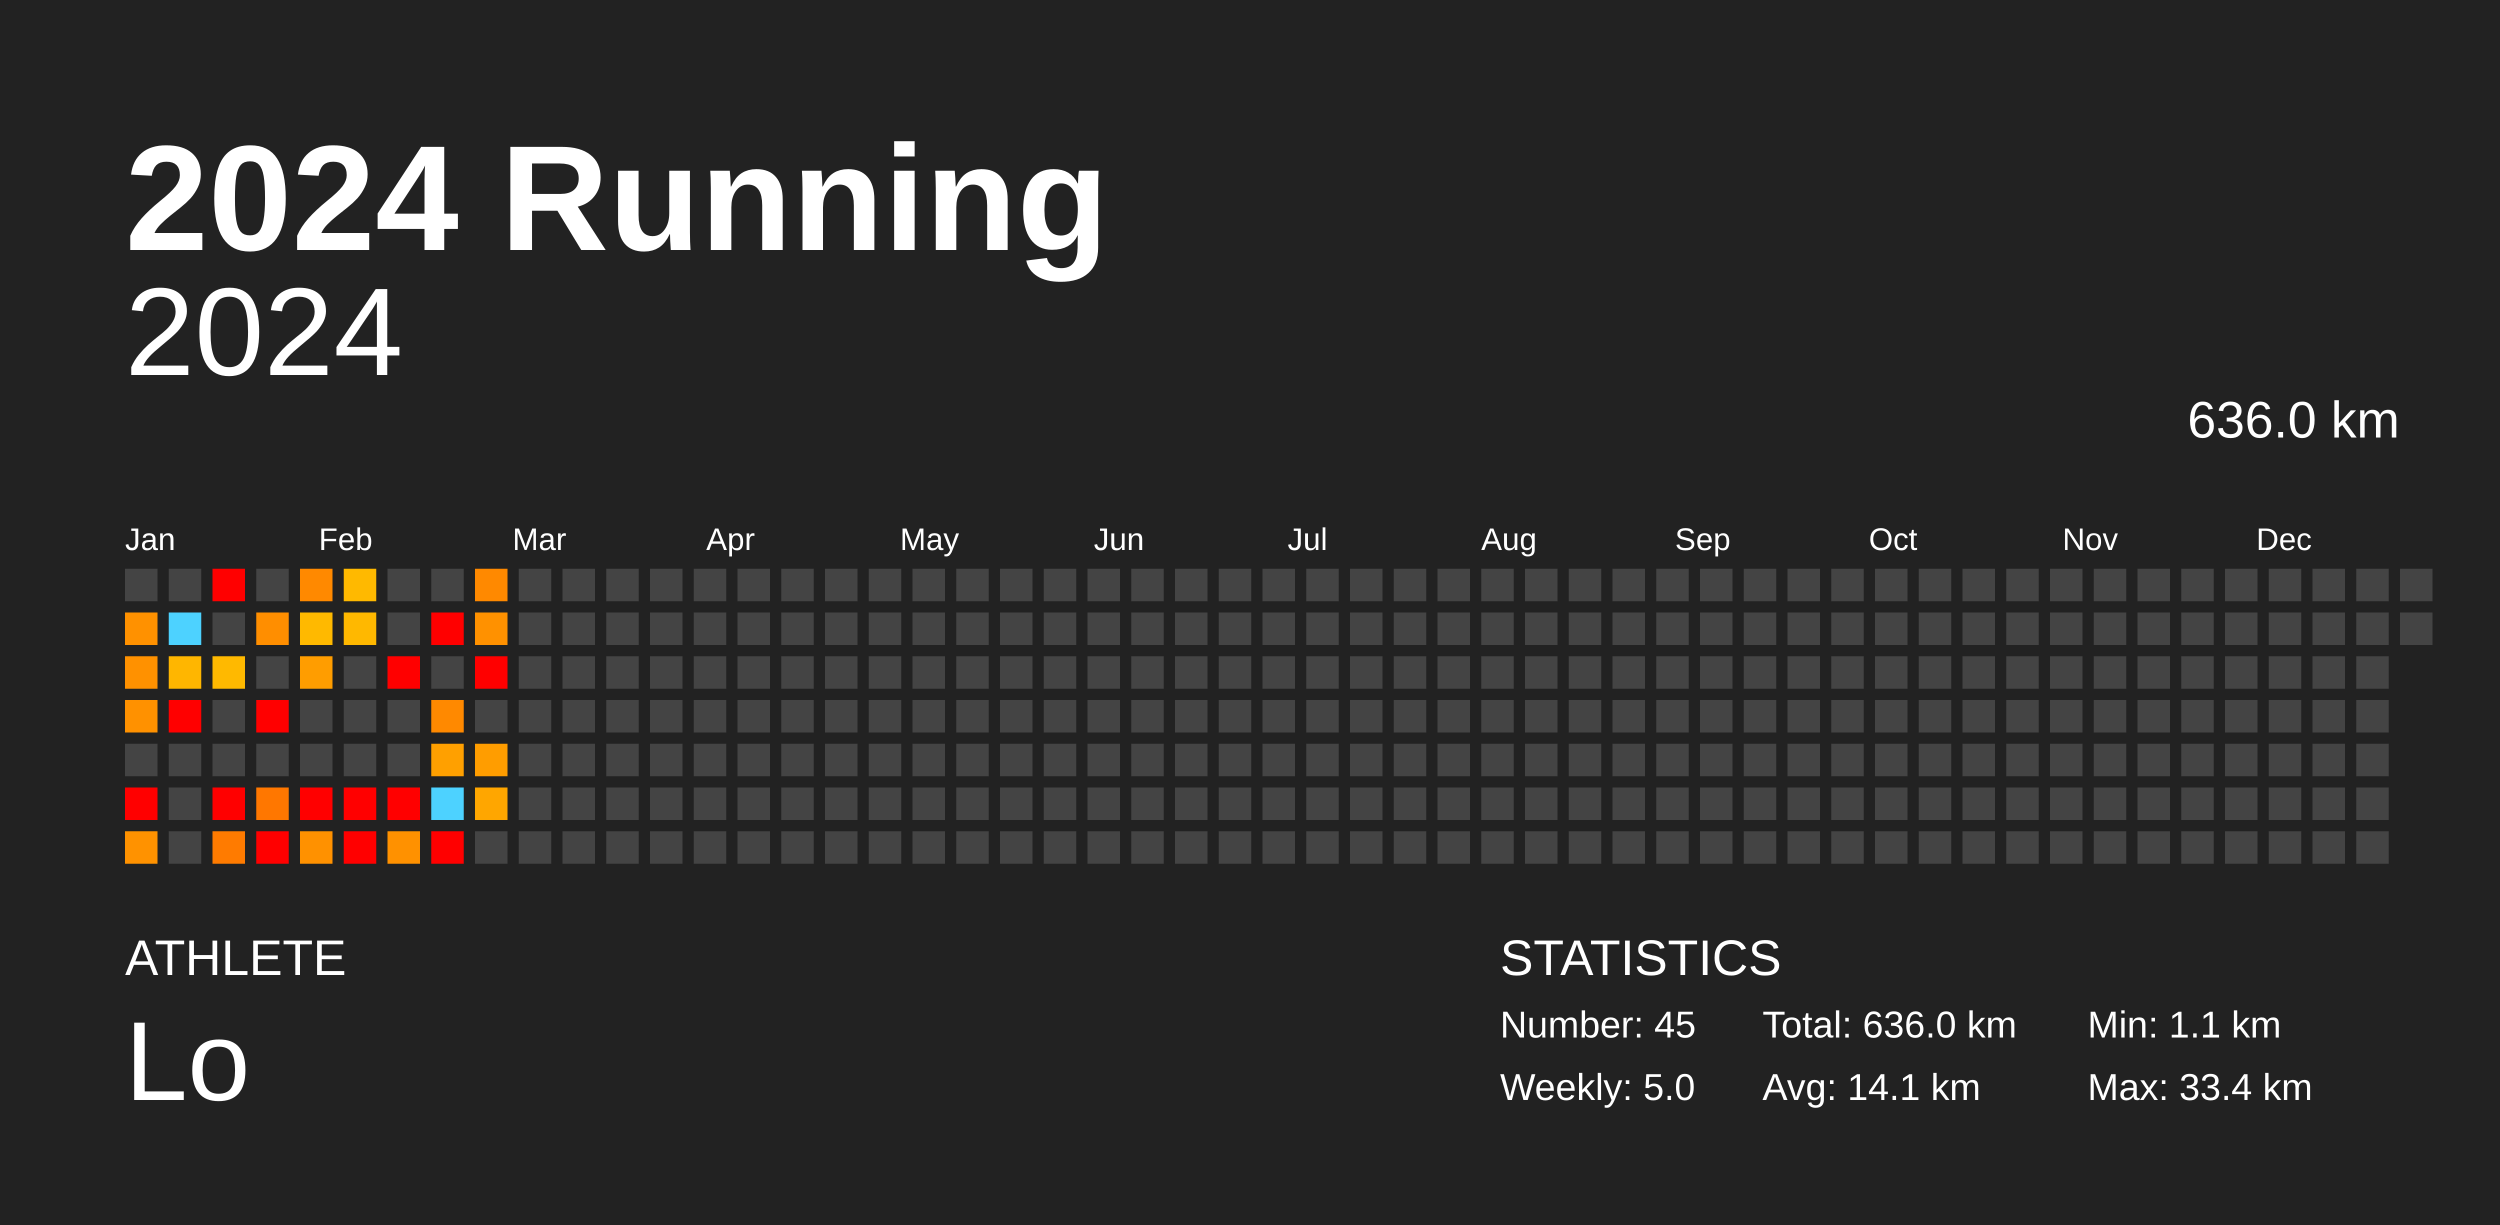
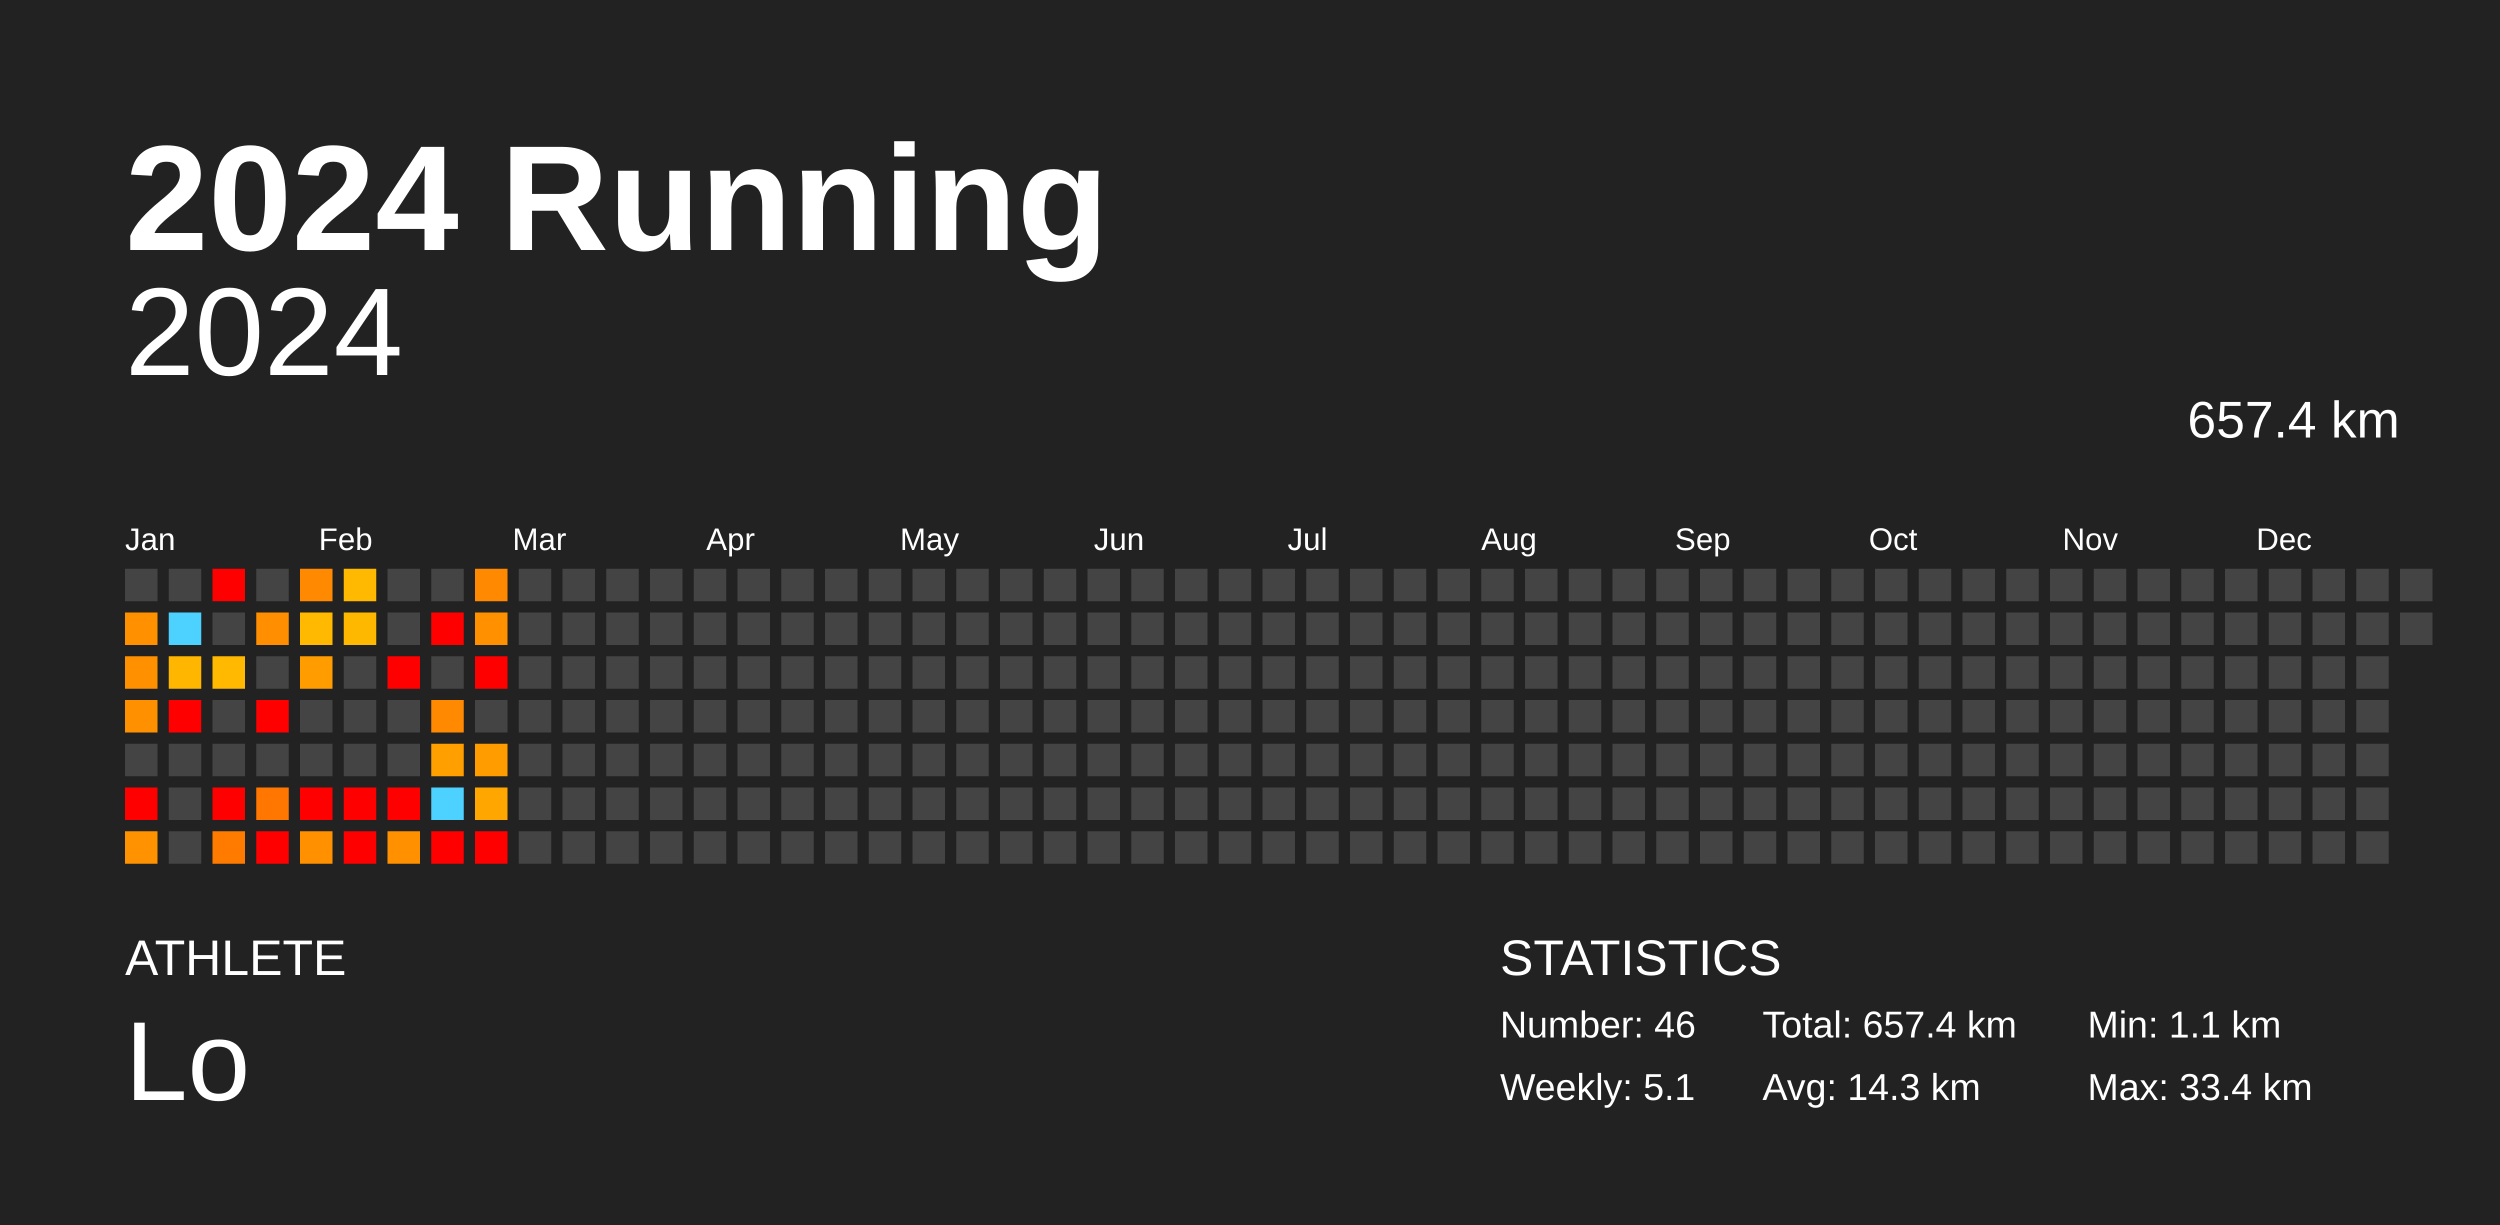
<svg xmlns="http://www.w3.org/2000/svg" baseProfile="full" height="98mm" version="1.1" viewBox="0,0,200,98" width="200mm">
  <defs />
  <rect fill="#222222" height="98" width="200" x="0" y="0" />
  <text fill="#FFFFFF" style="font-size:12px; font-family:Arial; font-weight:bold;" x="10" y="20">2024 Running</text>
  <text fill="#FFFFFF" style="font-size:4px; font-family:Arial" x="10" y="78">ATHLETE</text>
  <text fill="#FFFFFF" style="font-size:9px; font-family:Arial" x="10" y="88">Lo</text>
  <text fill="#FFFFFF" style="font-size:4px; font-family:Arial" x="120" y="78">STATISTICS</text>
-   <text fill="#FFFFFF" style="font-size:3px; font-family:Arial" x="120" y="83">Number: 45</text>
-   <text fill="#FFFFFF" style="font-size:3px; font-family:Arial" x="120" y="88">Weekly: 5.0</text>
-   <text fill="#FFFFFF" style="font-size:3px; font-family:Arial" x="141" y="83">Total: 636.0 km</text>
-   <text fill="#FFFFFF" style="font-size:3px; font-family:Arial" x="141" y="88">Avg: 14.1 km</text>
+   <text fill="#FFFFFF" style="font-size:3px; font-family:Arial" x="120" y="83">Number: 46</text>
+   <text fill="#FFFFFF" style="font-size:3px; font-family:Arial" x="120" y="88">Weekly: 5.1</text>
+   <text fill="#FFFFFF" style="font-size:3px; font-family:Arial" x="141" y="83">Total: 657.4 km</text>
+   <text fill="#FFFFFF" style="font-size:3px; font-family:Arial" x="141" y="88">Avg: 14.3 km</text>
  <text fill="#FFFFFF" style="font-size:3px; font-family:Arial" x="167" y="83">Min: 1.1 km</text>
  <text fill="#FFFFFF" style="font-size:3px; font-family:Arial" x="167" y="88">Max: 33.4 km</text>
  <text alignment-baseline="hanging" fill="#FFFFFF" style="font-size:10.0px; font-family:Arial;" x="10" y="30">2024</text>
-   <text alignment-baseline="hanging" fill="#FFFFFF" style="font-size:4.125px; font-family:Arial;" x="175" y="35">636.0 km</text>
+   <text alignment-baseline="hanging" fill="#FFFFFF" style="font-size:4.125px; font-family:Arial;" x="175" y="35">657.4 km</text>
  <text fill="#FFFFFF" style="font-size:2.5px; font-family:Arial" x="10.0" y="44">Jan</text>
  <text fill="#FFFFFF" style="font-size:2.5px; font-family:Arial" x="25.5" y="44">Feb</text>
  <text fill="#FFFFFF" style="font-size:2.5px; font-family:Arial" x="41.0" y="44">Mar</text>
  <text fill="#FFFFFF" style="font-size:2.5px; font-family:Arial" x="56.5" y="44">Apr</text>
  <text fill="#FFFFFF" style="font-size:2.5px; font-family:Arial" x="72.0" y="44">May</text>
  <text fill="#FFFFFF" style="font-size:2.5px; font-family:Arial" x="87.5" y="44">Jun</text>
  <text fill="#FFFFFF" style="font-size:2.5px; font-family:Arial" x="103.0" y="44">Jul</text>
  <text fill="#FFFFFF" style="font-size:2.5px; font-family:Arial" x="118.5" y="44">Aug</text>
  <text fill="#FFFFFF" style="font-size:2.5px; font-family:Arial" x="134.0" y="44">Sep</text>
  <text fill="#FFFFFF" style="font-size:2.5px; font-family:Arial" x="149.5" y="44">Oct</text>
  <text fill="#FFFFFF" style="font-size:2.5px; font-family:Arial" x="165.0" y="44">Nov</text>
  <text fill="#FFFFFF" style="font-size:2.5px; font-family:Arial" x="180.5" y="44">Dec</text>
  <rect fill="#444444" height="2.6" width="2.6" x="10.0" y="45.5" />
  <rect fill="#ff9100" height="2.6" width="2.6" x="10.0" y="49.0" />
  <rect fill="#ff9100" height="2.6" width="2.6" x="10.0" y="52.5" />
  <rect fill="#ff9100" height="2.6" width="2.6" x="10.0" y="56.0" />
  <rect fill="#444444" height="2.6" width="2.6" x="10.0" y="59.5" />
  <rect fill="red" height="2.6" width="2.6" x="10.0" y="63.0" />
  <rect fill="#ff9200" height="2.6" width="2.6" x="10.0" y="66.5" />
  <rect fill="#444444" height="2.6" width="2.6" x="13.5" y="45.5" />
  <rect fill="#4dd2ff" height="2.6" width="2.6" x="13.5" y="49.0" />
  <rect fill="#ffb600" height="2.6" width="2.6" x="13.5" y="52.5" />
  <rect fill="red" height="2.6" width="2.6" x="13.5" y="56.0" />
  <rect fill="#444444" height="2.6" width="2.6" x="13.5" y="59.5" />
  <rect fill="#444444" height="2.6" width="2.6" x="13.5" y="63.0" />
  <rect fill="#444444" height="2.6" width="2.6" x="13.5" y="66.5" />
  <rect fill="red" height="2.6" width="2.6" x="17.0" y="45.5" />
  <rect fill="#444444" height="2.6" width="2.6" x="17.0" y="49.0" />
  <rect fill="#ffb900" height="2.6" width="2.6" x="17.0" y="52.5" />
  <rect fill="#444444" height="2.6" width="2.6" x="17.0" y="56.0" />
  <rect fill="#444444" height="2.6" width="2.6" x="17.0" y="59.5" />
  <rect fill="red" height="2.6" width="2.6" x="17.0" y="63.0" />
  <rect fill="#ff7b00" height="2.6" width="2.6" x="17.0" y="66.5" />
  <rect fill="#444444" height="2.6" width="2.6" x="20.5" y="45.5" />
  <rect fill="#ff8e00" height="2.6" width="2.6" x="20.5" y="49.0" />
  <rect fill="#444444" height="2.6" width="2.6" x="20.5" y="52.5" />
  <rect fill="red" height="2.6" width="2.6" x="20.5" y="56.0" />
  <rect fill="#444444" height="2.6" width="2.6" x="20.5" y="59.5" />
  <rect fill="#ff7700" height="2.6" width="2.6" x="20.5" y="63.0" />
  <rect fill="red" height="2.6" width="2.6" x="20.5" y="66.5" />
  <rect fill="#ff8900" height="2.6" width="2.6" x="24.0" y="45.5" />
  <rect fill="#ffb900" height="2.6" width="2.6" x="24.0" y="49.0" />
  <rect fill="#ff9d00" height="2.6" width="2.6" x="24.0" y="52.5" />
  <rect fill="#444444" height="2.6" width="2.6" x="24.0" y="56.0" />
  <rect fill="#444444" height="2.6" width="2.6" x="24.0" y="59.5" />
  <rect fill="red" height="2.6" width="2.6" x="24.0" y="63.0" />
  <rect fill="#ff9100" height="2.6" width="2.6" x="24.0" y="66.5" />
  <rect fill="#ffb900" height="2.6" width="2.6" x="27.5" y="45.5" />
  <rect fill="#ffb800" height="2.6" width="2.6" x="27.5" y="49.0" />
  <rect fill="#444444" height="2.6" width="2.6" x="27.5" y="52.5" />
  <rect fill="#444444" height="2.6" width="2.6" x="27.5" y="56.0" />
  <rect fill="#444444" height="2.6" width="2.6" x="27.5" y="59.5" />
  <rect fill="red" height="2.6" width="2.6" x="27.5" y="63.0" />
  <rect fill="red" height="2.6" width="2.6" x="27.5" y="66.5" />
  <rect fill="#444444" height="2.6" width="2.6" x="31.0" y="45.5" />
  <rect fill="#444444" height="2.6" width="2.6" x="31.0" y="49.0" />
  <rect fill="red" height="2.6" width="2.6" x="31.0" y="52.5" />
  <rect fill="#444444" height="2.6" width="2.6" x="31.0" y="56.0" />
  <rect fill="#444444" height="2.6" width="2.6" x="31.0" y="59.5" />
  <rect fill="red" height="2.6" width="2.6" x="31.0" y="63.0" />
  <rect fill="#ff9100" height="2.6" width="2.6" x="31.0" y="66.5" />
  <rect fill="#444444" height="2.6" width="2.6" x="34.5" y="45.5" />
  <rect fill="red" height="2.6" width="2.6" x="34.5" y="49.0" />
  <rect fill="#444444" height="2.6" width="2.6" x="34.5" y="52.5" />
  <rect fill="#ff8900" height="2.6" width="2.6" x="34.5" y="56.0" />
  <rect fill="#ffa000" height="2.6" width="2.6" x="34.5" y="59.5" />
  <rect fill="#4dd2ff" height="2.6" width="2.6" x="34.5" y="63.0" />
  <rect fill="red" height="2.6" width="2.6" x="34.5" y="66.5" />
  <rect fill="#ff8900" height="2.6" width="2.6" x="38.0" y="45.5" />
  <rect fill="#ff9100" height="2.6" width="2.6" x="38.0" y="49.0" />
  <rect fill="red" height="2.6" width="2.6" x="38.0" y="52.5" />
  <rect fill="#444444" height="2.6" width="2.6" x="38.0" y="56.0" />
  <rect fill="#ff9d00" height="2.6" width="2.6" x="38.0" y="59.5" />
  <rect fill="#ffa600" height="2.6" width="2.6" x="38.0" y="63.0" />
-   <rect fill="#444444" height="2.6" width="2.6" x="38.0" y="66.5" />
+   <rect fill="red" height="2.6" width="2.6" x="38.0" y="66.5" />
  <rect fill="#444444" height="2.6" width="2.6" x="41.5" y="45.5" />
  <rect fill="#444444" height="2.6" width="2.6" x="41.5" y="49.0" />
  <rect fill="#444444" height="2.6" width="2.6" x="41.5" y="52.5" />
  <rect fill="#444444" height="2.6" width="2.6" x="41.5" y="56.0" />
  <rect fill="#444444" height="2.6" width="2.6" x="41.5" y="59.5" />
  <rect fill="#444444" height="2.6" width="2.6" x="41.5" y="63.0" />
  <rect fill="#444444" height="2.6" width="2.6" x="41.5" y="66.5" />
  <rect fill="#444444" height="2.6" width="2.6" x="45.0" y="45.5" />
  <rect fill="#444444" height="2.6" width="2.6" x="45.0" y="49.0" />
  <rect fill="#444444" height="2.6" width="2.6" x="45.0" y="52.5" />
  <rect fill="#444444" height="2.6" width="2.6" x="45.0" y="56.0" />
  <rect fill="#444444" height="2.6" width="2.6" x="45.0" y="59.5" />
  <rect fill="#444444" height="2.6" width="2.6" x="45.0" y="63.0" />
  <rect fill="#444444" height="2.6" width="2.6" x="45.0" y="66.5" />
  <rect fill="#444444" height="2.6" width="2.6" x="48.5" y="45.5" />
  <rect fill="#444444" height="2.6" width="2.6" x="48.5" y="49.0" />
  <rect fill="#444444" height="2.6" width="2.6" x="48.5" y="52.5" />
  <rect fill="#444444" height="2.6" width="2.6" x="48.5" y="56.0" />
  <rect fill="#444444" height="2.6" width="2.6" x="48.5" y="59.5" />
  <rect fill="#444444" height="2.6" width="2.6" x="48.5" y="63.0" />
  <rect fill="#444444" height="2.6" width="2.6" x="48.5" y="66.5" />
  <rect fill="#444444" height="2.6" width="2.6" x="52.0" y="45.5" />
  <rect fill="#444444" height="2.6" width="2.6" x="52.0" y="49.0" />
  <rect fill="#444444" height="2.6" width="2.6" x="52.0" y="52.5" />
  <rect fill="#444444" height="2.6" width="2.6" x="52.0" y="56.0" />
  <rect fill="#444444" height="2.6" width="2.6" x="52.0" y="59.5" />
  <rect fill="#444444" height="2.6" width="2.6" x="52.0" y="63.0" />
  <rect fill="#444444" height="2.6" width="2.6" x="52.0" y="66.5" />
  <rect fill="#444444" height="2.6" width="2.6" x="55.5" y="45.5" />
  <rect fill="#444444" height="2.6" width="2.6" x="55.5" y="49.0" />
  <rect fill="#444444" height="2.6" width="2.6" x="55.5" y="52.5" />
  <rect fill="#444444" height="2.6" width="2.6" x="55.5" y="56.0" />
  <rect fill="#444444" height="2.6" width="2.6" x="55.5" y="59.5" />
  <rect fill="#444444" height="2.6" width="2.6" x="55.5" y="63.0" />
  <rect fill="#444444" height="2.6" width="2.6" x="55.5" y="66.5" />
  <rect fill="#444444" height="2.6" width="2.6" x="59.0" y="45.5" />
  <rect fill="#444444" height="2.6" width="2.6" x="59.0" y="49.0" />
  <rect fill="#444444" height="2.6" width="2.6" x="59.0" y="52.5" />
  <rect fill="#444444" height="2.6" width="2.6" x="59.0" y="56.0" />
  <rect fill="#444444" height="2.6" width="2.6" x="59.0" y="59.5" />
  <rect fill="#444444" height="2.6" width="2.6" x="59.0" y="63.0" />
  <rect fill="#444444" height="2.6" width="2.6" x="59.0" y="66.5" />
  <rect fill="#444444" height="2.6" width="2.6" x="62.5" y="45.5" />
  <rect fill="#444444" height="2.6" width="2.6" x="62.5" y="49.0" />
  <rect fill="#444444" height="2.6" width="2.6" x="62.5" y="52.5" />
  <rect fill="#444444" height="2.6" width="2.6" x="62.5" y="56.0" />
  <rect fill="#444444" height="2.6" width="2.6" x="62.5" y="59.5" />
  <rect fill="#444444" height="2.6" width="2.6" x="62.5" y="63.0" />
  <rect fill="#444444" height="2.6" width="2.6" x="62.5" y="66.5" />
  <rect fill="#444444" height="2.6" width="2.6" x="66.0" y="45.5" />
  <rect fill="#444444" height="2.6" width="2.6" x="66.0" y="49.0" />
  <rect fill="#444444" height="2.6" width="2.6" x="66.0" y="52.5" />
  <rect fill="#444444" height="2.6" width="2.6" x="66.0" y="56.0" />
  <rect fill="#444444" height="2.6" width="2.6" x="66.0" y="59.5" />
  <rect fill="#444444" height="2.6" width="2.6" x="66.0" y="63.0" />
  <rect fill="#444444" height="2.6" width="2.6" x="66.0" y="66.5" />
  <rect fill="#444444" height="2.6" width="2.6" x="69.5" y="45.5" />
  <rect fill="#444444" height="2.6" width="2.6" x="69.5" y="49.0" />
  <rect fill="#444444" height="2.6" width="2.6" x="69.5" y="52.5" />
  <rect fill="#444444" height="2.6" width="2.6" x="69.5" y="56.0" />
  <rect fill="#444444" height="2.6" width="2.6" x="69.5" y="59.5" />
  <rect fill="#444444" height="2.6" width="2.6" x="69.5" y="63.0" />
  <rect fill="#444444" height="2.6" width="2.6" x="69.5" y="66.5" />
  <rect fill="#444444" height="2.6" width="2.6" x="73.0" y="45.5" />
  <rect fill="#444444" height="2.6" width="2.6" x="73.0" y="49.0" />
  <rect fill="#444444" height="2.6" width="2.6" x="73.0" y="52.5" />
  <rect fill="#444444" height="2.6" width="2.6" x="73.0" y="56.0" />
  <rect fill="#444444" height="2.6" width="2.6" x="73.0" y="59.5" />
  <rect fill="#444444" height="2.6" width="2.6" x="73.0" y="63.0" />
  <rect fill="#444444" height="2.6" width="2.6" x="73.0" y="66.5" />
  <rect fill="#444444" height="2.6" width="2.6" x="76.5" y="45.5" />
  <rect fill="#444444" height="2.6" width="2.6" x="76.5" y="49.0" />
  <rect fill="#444444" height="2.6" width="2.6" x="76.5" y="52.5" />
  <rect fill="#444444" height="2.6" width="2.6" x="76.5" y="56.0" />
  <rect fill="#444444" height="2.6" width="2.6" x="76.5" y="59.5" />
  <rect fill="#444444" height="2.6" width="2.6" x="76.5" y="63.0" />
  <rect fill="#444444" height="2.6" width="2.6" x="76.5" y="66.5" />
  <rect fill="#444444" height="2.6" width="2.6" x="80.0" y="45.5" />
  <rect fill="#444444" height="2.6" width="2.6" x="80.0" y="49.0" />
  <rect fill="#444444" height="2.6" width="2.6" x="80.0" y="52.5" />
  <rect fill="#444444" height="2.6" width="2.6" x="80.0" y="56.0" />
  <rect fill="#444444" height="2.6" width="2.6" x="80.0" y="59.5" />
  <rect fill="#444444" height="2.6" width="2.6" x="80.0" y="63.0" />
  <rect fill="#444444" height="2.6" width="2.6" x="80.0" y="66.5" />
  <rect fill="#444444" height="2.6" width="2.6" x="83.5" y="45.5" />
  <rect fill="#444444" height="2.6" width="2.6" x="83.5" y="49.0" />
  <rect fill="#444444" height="2.6" width="2.6" x="83.5" y="52.5" />
  <rect fill="#444444" height="2.6" width="2.6" x="83.5" y="56.0" />
  <rect fill="#444444" height="2.6" width="2.6" x="83.5" y="59.5" />
  <rect fill="#444444" height="2.6" width="2.6" x="83.5" y="63.0" />
  <rect fill="#444444" height="2.6" width="2.6" x="83.5" y="66.5" />
  <rect fill="#444444" height="2.6" width="2.6" x="87.0" y="45.5" />
  <rect fill="#444444" height="2.6" width="2.6" x="87.0" y="49.0" />
  <rect fill="#444444" height="2.6" width="2.6" x="87.0" y="52.5" />
  <rect fill="#444444" height="2.6" width="2.6" x="87.0" y="56.0" />
  <rect fill="#444444" height="2.6" width="2.6" x="87.0" y="59.5" />
  <rect fill="#444444" height="2.6" width="2.6" x="87.0" y="63.0" />
  <rect fill="#444444" height="2.6" width="2.6" x="87.0" y="66.5" />
  <rect fill="#444444" height="2.6" width="2.6" x="90.5" y="45.5" />
  <rect fill="#444444" height="2.6" width="2.6" x="90.5" y="49.0" />
  <rect fill="#444444" height="2.6" width="2.6" x="90.5" y="52.5" />
  <rect fill="#444444" height="2.6" width="2.6" x="90.5" y="56.0" />
  <rect fill="#444444" height="2.6" width="2.6" x="90.5" y="59.5" />
  <rect fill="#444444" height="2.6" width="2.6" x="90.5" y="63.0" />
  <rect fill="#444444" height="2.6" width="2.6" x="90.5" y="66.5" />
  <rect fill="#444444" height="2.6" width="2.6" x="94.0" y="45.5" />
  <rect fill="#444444" height="2.6" width="2.6" x="94.0" y="49.0" />
  <rect fill="#444444" height="2.6" width="2.6" x="94.0" y="52.5" />
  <rect fill="#444444" height="2.6" width="2.6" x="94.0" y="56.0" />
  <rect fill="#444444" height="2.6" width="2.6" x="94.0" y="59.5" />
  <rect fill="#444444" height="2.6" width="2.6" x="94.0" y="63.0" />
  <rect fill="#444444" height="2.6" width="2.6" x="94.0" y="66.5" />
  <rect fill="#444444" height="2.6" width="2.6" x="97.5" y="45.5" />
  <rect fill="#444444" height="2.6" width="2.6" x="97.5" y="49.0" />
  <rect fill="#444444" height="2.6" width="2.6" x="97.5" y="52.5" />
  <rect fill="#444444" height="2.6" width="2.6" x="97.5" y="56.0" />
  <rect fill="#444444" height="2.6" width="2.6" x="97.5" y="59.5" />
  <rect fill="#444444" height="2.6" width="2.6" x="97.5" y="63.0" />
  <rect fill="#444444" height="2.6" width="2.6" x="97.5" y="66.5" />
  <rect fill="#444444" height="2.6" width="2.6" x="101.0" y="45.5" />
  <rect fill="#444444" height="2.6" width="2.6" x="101.0" y="49.0" />
  <rect fill="#444444" height="2.6" width="2.6" x="101.0" y="52.5" />
  <rect fill="#444444" height="2.6" width="2.6" x="101.0" y="56.0" />
  <rect fill="#444444" height="2.6" width="2.6" x="101.0" y="59.5" />
  <rect fill="#444444" height="2.6" width="2.6" x="101.0" y="63.0" />
  <rect fill="#444444" height="2.6" width="2.6" x="101.0" y="66.5" />
  <rect fill="#444444" height="2.6" width="2.6" x="104.5" y="45.5" />
  <rect fill="#444444" height="2.6" width="2.6" x="104.5" y="49.0" />
  <rect fill="#444444" height="2.6" width="2.6" x="104.5" y="52.5" />
  <rect fill="#444444" height="2.6" width="2.6" x="104.5" y="56.0" />
  <rect fill="#444444" height="2.6" width="2.6" x="104.5" y="59.5" />
  <rect fill="#444444" height="2.6" width="2.6" x="104.5" y="63.0" />
  <rect fill="#444444" height="2.6" width="2.6" x="104.5" y="66.5" />
  <rect fill="#444444" height="2.6" width="2.6" x="108.0" y="45.5" />
  <rect fill="#444444" height="2.6" width="2.6" x="108.0" y="49.0" />
  <rect fill="#444444" height="2.6" width="2.6" x="108.0" y="52.5" />
  <rect fill="#444444" height="2.6" width="2.6" x="108.0" y="56.0" />
  <rect fill="#444444" height="2.6" width="2.6" x="108.0" y="59.5" />
  <rect fill="#444444" height="2.6" width="2.6" x="108.0" y="63.0" />
  <rect fill="#444444" height="2.6" width="2.6" x="108.0" y="66.5" />
  <rect fill="#444444" height="2.6" width="2.6" x="111.5" y="45.5" />
  <rect fill="#444444" height="2.6" width="2.6" x="111.5" y="49.0" />
  <rect fill="#444444" height="2.6" width="2.6" x="111.5" y="52.5" />
  <rect fill="#444444" height="2.6" width="2.6" x="111.5" y="56.0" />
  <rect fill="#444444" height="2.6" width="2.6" x="111.5" y="59.5" />
  <rect fill="#444444" height="2.6" width="2.6" x="111.5" y="63.0" />
  <rect fill="#444444" height="2.6" width="2.6" x="111.5" y="66.5" />
  <rect fill="#444444" height="2.6" width="2.6" x="115.0" y="45.5" />
  <rect fill="#444444" height="2.6" width="2.6" x="115.0" y="49.0" />
  <rect fill="#444444" height="2.6" width="2.6" x="115.0" y="52.5" />
  <rect fill="#444444" height="2.6" width="2.6" x="115.0" y="56.0" />
  <rect fill="#444444" height="2.6" width="2.6" x="115.0" y="59.5" />
  <rect fill="#444444" height="2.6" width="2.6" x="115.0" y="63.0" />
  <rect fill="#444444" height="2.6" width="2.6" x="115.0" y="66.5" />
  <rect fill="#444444" height="2.6" width="2.6" x="118.5" y="45.5" />
  <rect fill="#444444" height="2.6" width="2.6" x="118.5" y="49.0" />
  <rect fill="#444444" height="2.6" width="2.6" x="118.5" y="52.5" />
  <rect fill="#444444" height="2.6" width="2.6" x="118.5" y="56.0" />
  <rect fill="#444444" height="2.6" width="2.6" x="118.5" y="59.5" />
  <rect fill="#444444" height="2.6" width="2.6" x="118.5" y="63.0" />
  <rect fill="#444444" height="2.6" width="2.6" x="118.5" y="66.5" />
  <rect fill="#444444" height="2.6" width="2.6" x="122.0" y="45.5" />
  <rect fill="#444444" height="2.6" width="2.6" x="122.0" y="49.0" />
  <rect fill="#444444" height="2.6" width="2.6" x="122.0" y="52.5" />
  <rect fill="#444444" height="2.6" width="2.6" x="122.0" y="56.0" />
  <rect fill="#444444" height="2.6" width="2.6" x="122.0" y="59.5" />
  <rect fill="#444444" height="2.6" width="2.6" x="122.0" y="63.0" />
  <rect fill="#444444" height="2.6" width="2.6" x="122.0" y="66.5" />
  <rect fill="#444444" height="2.6" width="2.6" x="125.5" y="45.5" />
  <rect fill="#444444" height="2.6" width="2.6" x="125.5" y="49.0" />
  <rect fill="#444444" height="2.6" width="2.6" x="125.5" y="52.5" />
  <rect fill="#444444" height="2.6" width="2.6" x="125.5" y="56.0" />
  <rect fill="#444444" height="2.6" width="2.6" x="125.5" y="59.5" />
  <rect fill="#444444" height="2.6" width="2.6" x="125.5" y="63.0" />
  <rect fill="#444444" height="2.6" width="2.6" x="125.5" y="66.5" />
  <rect fill="#444444" height="2.6" width="2.6" x="129.0" y="45.5" />
  <rect fill="#444444" height="2.6" width="2.6" x="129.0" y="49.0" />
  <rect fill="#444444" height="2.6" width="2.6" x="129.0" y="52.5" />
  <rect fill="#444444" height="2.6" width="2.6" x="129.0" y="56.0" />
  <rect fill="#444444" height="2.6" width="2.6" x="129.0" y="59.5" />
  <rect fill="#444444" height="2.6" width="2.6" x="129.0" y="63.0" />
  <rect fill="#444444" height="2.6" width="2.6" x="129.0" y="66.5" />
  <rect fill="#444444" height="2.6" width="2.6" x="132.5" y="45.5" />
  <rect fill="#444444" height="2.6" width="2.6" x="132.5" y="49.0" />
  <rect fill="#444444" height="2.6" width="2.6" x="132.5" y="52.5" />
  <rect fill="#444444" height="2.6" width="2.6" x="132.5" y="56.0" />
  <rect fill="#444444" height="2.6" width="2.6" x="132.5" y="59.5" />
  <rect fill="#444444" height="2.6" width="2.6" x="132.5" y="63.0" />
  <rect fill="#444444" height="2.6" width="2.6" x="132.5" y="66.5" />
  <rect fill="#444444" height="2.6" width="2.6" x="136.0" y="45.5" />
  <rect fill="#444444" height="2.6" width="2.6" x="136.0" y="49.0" />
  <rect fill="#444444" height="2.6" width="2.6" x="136.0" y="52.5" />
  <rect fill="#444444" height="2.6" width="2.6" x="136.0" y="56.0" />
  <rect fill="#444444" height="2.6" width="2.6" x="136.0" y="59.5" />
  <rect fill="#444444" height="2.6" width="2.6" x="136.0" y="63.0" />
  <rect fill="#444444" height="2.6" width="2.6" x="136.0" y="66.5" />
  <rect fill="#444444" height="2.6" width="2.6" x="139.5" y="45.5" />
  <rect fill="#444444" height="2.6" width="2.6" x="139.5" y="49.0" />
  <rect fill="#444444" height="2.6" width="2.6" x="139.5" y="52.5" />
  <rect fill="#444444" height="2.6" width="2.6" x="139.5" y="56.0" />
  <rect fill="#444444" height="2.6" width="2.6" x="139.5" y="59.5" />
  <rect fill="#444444" height="2.6" width="2.6" x="139.5" y="63.0" />
  <rect fill="#444444" height="2.6" width="2.6" x="139.5" y="66.5" />
  <rect fill="#444444" height="2.6" width="2.6" x="143.0" y="45.5" />
  <rect fill="#444444" height="2.6" width="2.6" x="143.0" y="49.0" />
  <rect fill="#444444" height="2.6" width="2.6" x="143.0" y="52.5" />
  <rect fill="#444444" height="2.6" width="2.6" x="143.0" y="56.0" />
  <rect fill="#444444" height="2.6" width="2.6" x="143.0" y="59.5" />
  <rect fill="#444444" height="2.6" width="2.6" x="143.0" y="63.0" />
  <rect fill="#444444" height="2.6" width="2.6" x="143.0" y="66.5" />
  <rect fill="#444444" height="2.6" width="2.6" x="146.5" y="45.5" />
  <rect fill="#444444" height="2.6" width="2.6" x="146.5" y="49.0" />
  <rect fill="#444444" height="2.6" width="2.6" x="146.5" y="52.5" />
  <rect fill="#444444" height="2.6" width="2.6" x="146.5" y="56.0" />
  <rect fill="#444444" height="2.6" width="2.6" x="146.5" y="59.5" />
  <rect fill="#444444" height="2.6" width="2.6" x="146.5" y="63.0" />
  <rect fill="#444444" height="2.6" width="2.6" x="146.5" y="66.5" />
  <rect fill="#444444" height="2.6" width="2.6" x="150.0" y="45.5" />
  <rect fill="#444444" height="2.6" width="2.6" x="150.0" y="49.0" />
  <rect fill="#444444" height="2.6" width="2.6" x="150.0" y="52.5" />
  <rect fill="#444444" height="2.6" width="2.6" x="150.0" y="56.0" />
  <rect fill="#444444" height="2.6" width="2.6" x="150.0" y="59.5" />
  <rect fill="#444444" height="2.6" width="2.6" x="150.0" y="63.0" />
  <rect fill="#444444" height="2.6" width="2.6" x="150.0" y="66.5" />
  <rect fill="#444444" height="2.6" width="2.6" x="153.5" y="45.5" />
  <rect fill="#444444" height="2.6" width="2.6" x="153.5" y="49.0" />
  <rect fill="#444444" height="2.6" width="2.6" x="153.5" y="52.5" />
  <rect fill="#444444" height="2.6" width="2.6" x="153.5" y="56.0" />
  <rect fill="#444444" height="2.6" width="2.6" x="153.5" y="59.5" />
  <rect fill="#444444" height="2.6" width="2.6" x="153.5" y="63.0" />
  <rect fill="#444444" height="2.6" width="2.6" x="153.5" y="66.5" />
  <rect fill="#444444" height="2.6" width="2.6" x="157.0" y="45.5" />
  <rect fill="#444444" height="2.6" width="2.6" x="157.0" y="49.0" />
  <rect fill="#444444" height="2.6" width="2.6" x="157.0" y="52.5" />
  <rect fill="#444444" height="2.6" width="2.6" x="157.0" y="56.0" />
  <rect fill="#444444" height="2.6" width="2.6" x="157.0" y="59.5" />
  <rect fill="#444444" height="2.6" width="2.6" x="157.0" y="63.0" />
  <rect fill="#444444" height="2.6" width="2.6" x="157.0" y="66.5" />
  <rect fill="#444444" height="2.6" width="2.6" x="160.5" y="45.5" />
  <rect fill="#444444" height="2.6" width="2.6" x="160.5" y="49.0" />
  <rect fill="#444444" height="2.6" width="2.6" x="160.5" y="52.5" />
  <rect fill="#444444" height="2.6" width="2.6" x="160.5" y="56.0" />
  <rect fill="#444444" height="2.6" width="2.6" x="160.5" y="59.5" />
  <rect fill="#444444" height="2.6" width="2.6" x="160.5" y="63.0" />
  <rect fill="#444444" height="2.6" width="2.6" x="160.5" y="66.5" />
  <rect fill="#444444" height="2.6" width="2.6" x="164.0" y="45.5" />
  <rect fill="#444444" height="2.6" width="2.6" x="164.0" y="49.0" />
  <rect fill="#444444" height="2.6" width="2.6" x="164.0" y="52.5" />
  <rect fill="#444444" height="2.6" width="2.6" x="164.0" y="56.0" />
  <rect fill="#444444" height="2.6" width="2.6" x="164.0" y="59.5" />
  <rect fill="#444444" height="2.6" width="2.6" x="164.0" y="63.0" />
  <rect fill="#444444" height="2.6" width="2.6" x="164.0" y="66.5" />
  <rect fill="#444444" height="2.6" width="2.6" x="167.5" y="45.5" />
  <rect fill="#444444" height="2.6" width="2.6" x="167.5" y="49.0" />
  <rect fill="#444444" height="2.6" width="2.6" x="167.5" y="52.5" />
  <rect fill="#444444" height="2.6" width="2.6" x="167.5" y="56.0" />
  <rect fill="#444444" height="2.6" width="2.6" x="167.5" y="59.5" />
  <rect fill="#444444" height="2.6" width="2.6" x="167.5" y="63.0" />
  <rect fill="#444444" height="2.6" width="2.6" x="167.5" y="66.5" />
  <rect fill="#444444" height="2.6" width="2.6" x="171.0" y="45.5" />
  <rect fill="#444444" height="2.6" width="2.6" x="171.0" y="49.0" />
  <rect fill="#444444" height="2.6" width="2.6" x="171.0" y="52.5" />
  <rect fill="#444444" height="2.6" width="2.6" x="171.0" y="56.0" />
  <rect fill="#444444" height="2.6" width="2.6" x="171.0" y="59.5" />
  <rect fill="#444444" height="2.6" width="2.6" x="171.0" y="63.0" />
  <rect fill="#444444" height="2.6" width="2.6" x="171.0" y="66.5" />
  <rect fill="#444444" height="2.6" width="2.6" x="174.5" y="45.5" />
  <rect fill="#444444" height="2.6" width="2.6" x="174.5" y="49.0" />
  <rect fill="#444444" height="2.6" width="2.6" x="174.5" y="52.5" />
  <rect fill="#444444" height="2.6" width="2.6" x="174.5" y="56.0" />
  <rect fill="#444444" height="2.6" width="2.6" x="174.5" y="59.5" />
  <rect fill="#444444" height="2.6" width="2.6" x="174.5" y="63.0" />
  <rect fill="#444444" height="2.6" width="2.6" x="174.5" y="66.5" />
  <rect fill="#444444" height="2.6" width="2.6" x="178.0" y="45.5" />
  <rect fill="#444444" height="2.6" width="2.6" x="178.0" y="49.0" />
  <rect fill="#444444" height="2.6" width="2.6" x="178.0" y="52.5" />
  <rect fill="#444444" height="2.6" width="2.6" x="178.0" y="56.0" />
  <rect fill="#444444" height="2.6" width="2.6" x="178.0" y="59.5" />
  <rect fill="#444444" height="2.6" width="2.6" x="178.0" y="63.0" />
  <rect fill="#444444" height="2.6" width="2.6" x="178.0" y="66.5" />
  <rect fill="#444444" height="2.6" width="2.6" x="181.5" y="45.5" />
  <rect fill="#444444" height="2.6" width="2.6" x="181.5" y="49.0" />
  <rect fill="#444444" height="2.6" width="2.6" x="181.5" y="52.5" />
  <rect fill="#444444" height="2.6" width="2.6" x="181.5" y="56.0" />
  <rect fill="#444444" height="2.6" width="2.6" x="181.5" y="59.5" />
  <rect fill="#444444" height="2.6" width="2.6" x="181.5" y="63.0" />
  <rect fill="#444444" height="2.6" width="2.6" x="181.5" y="66.5" />
  <rect fill="#444444" height="2.6" width="2.6" x="185.0" y="45.5" />
  <rect fill="#444444" height="2.6" width="2.6" x="185.0" y="49.0" />
  <rect fill="#444444" height="2.6" width="2.6" x="185.0" y="52.5" />
  <rect fill="#444444" height="2.6" width="2.6" x="185.0" y="56.0" />
  <rect fill="#444444" height="2.6" width="2.6" x="185.0" y="59.5" />
  <rect fill="#444444" height="2.6" width="2.6" x="185.0" y="63.0" />
  <rect fill="#444444" height="2.6" width="2.6" x="185.0" y="66.5" />
  <rect fill="#444444" height="2.6" width="2.6" x="188.5" y="45.5" />
  <rect fill="#444444" height="2.6" width="2.6" x="188.5" y="49.0" />
  <rect fill="#444444" height="2.6" width="2.6" x="188.5" y="52.5" />
  <rect fill="#444444" height="2.6" width="2.6" x="188.5" y="56.0" />
  <rect fill="#444444" height="2.6" width="2.6" x="188.5" y="59.5" />
  <rect fill="#444444" height="2.6" width="2.6" x="188.5" y="63.0" />
  <rect fill="#444444" height="2.6" width="2.6" x="188.5" y="66.5" />
  <rect fill="#444444" height="2.6" width="2.6" x="192.0" y="45.5" />
  <rect fill="#444444" height="2.6" width="2.6" x="192.0" y="49.0" />
</svg>
